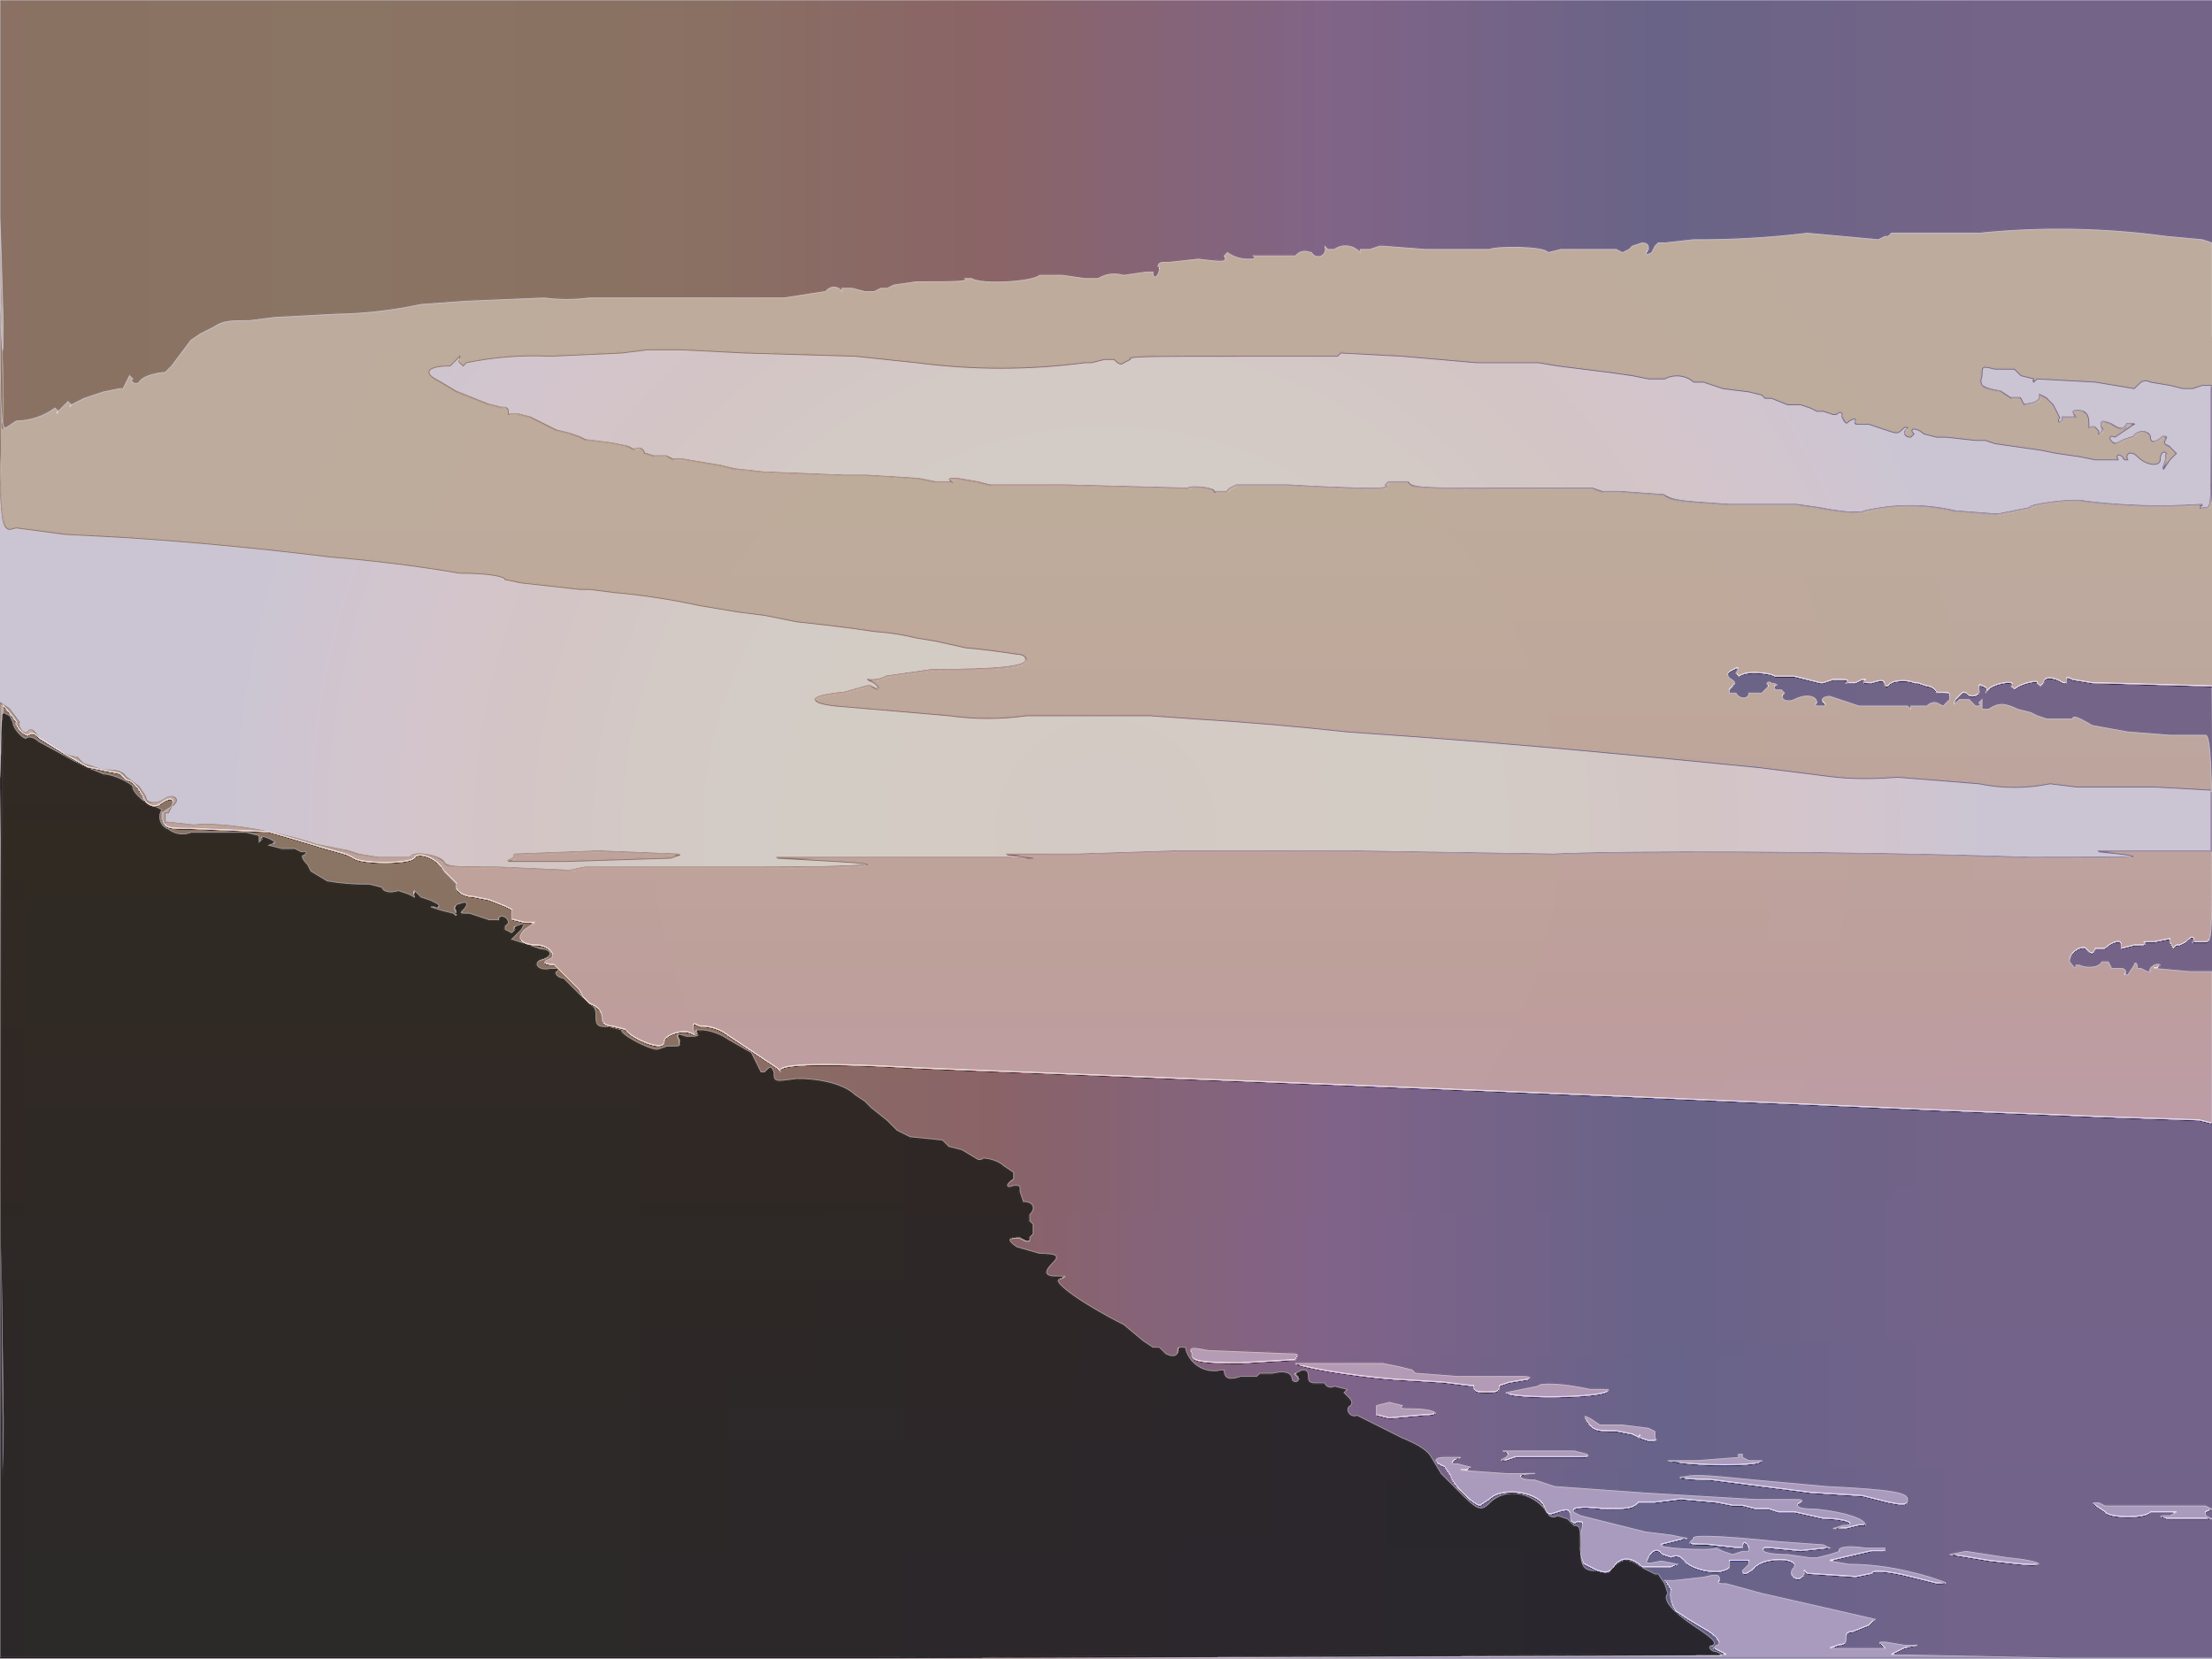
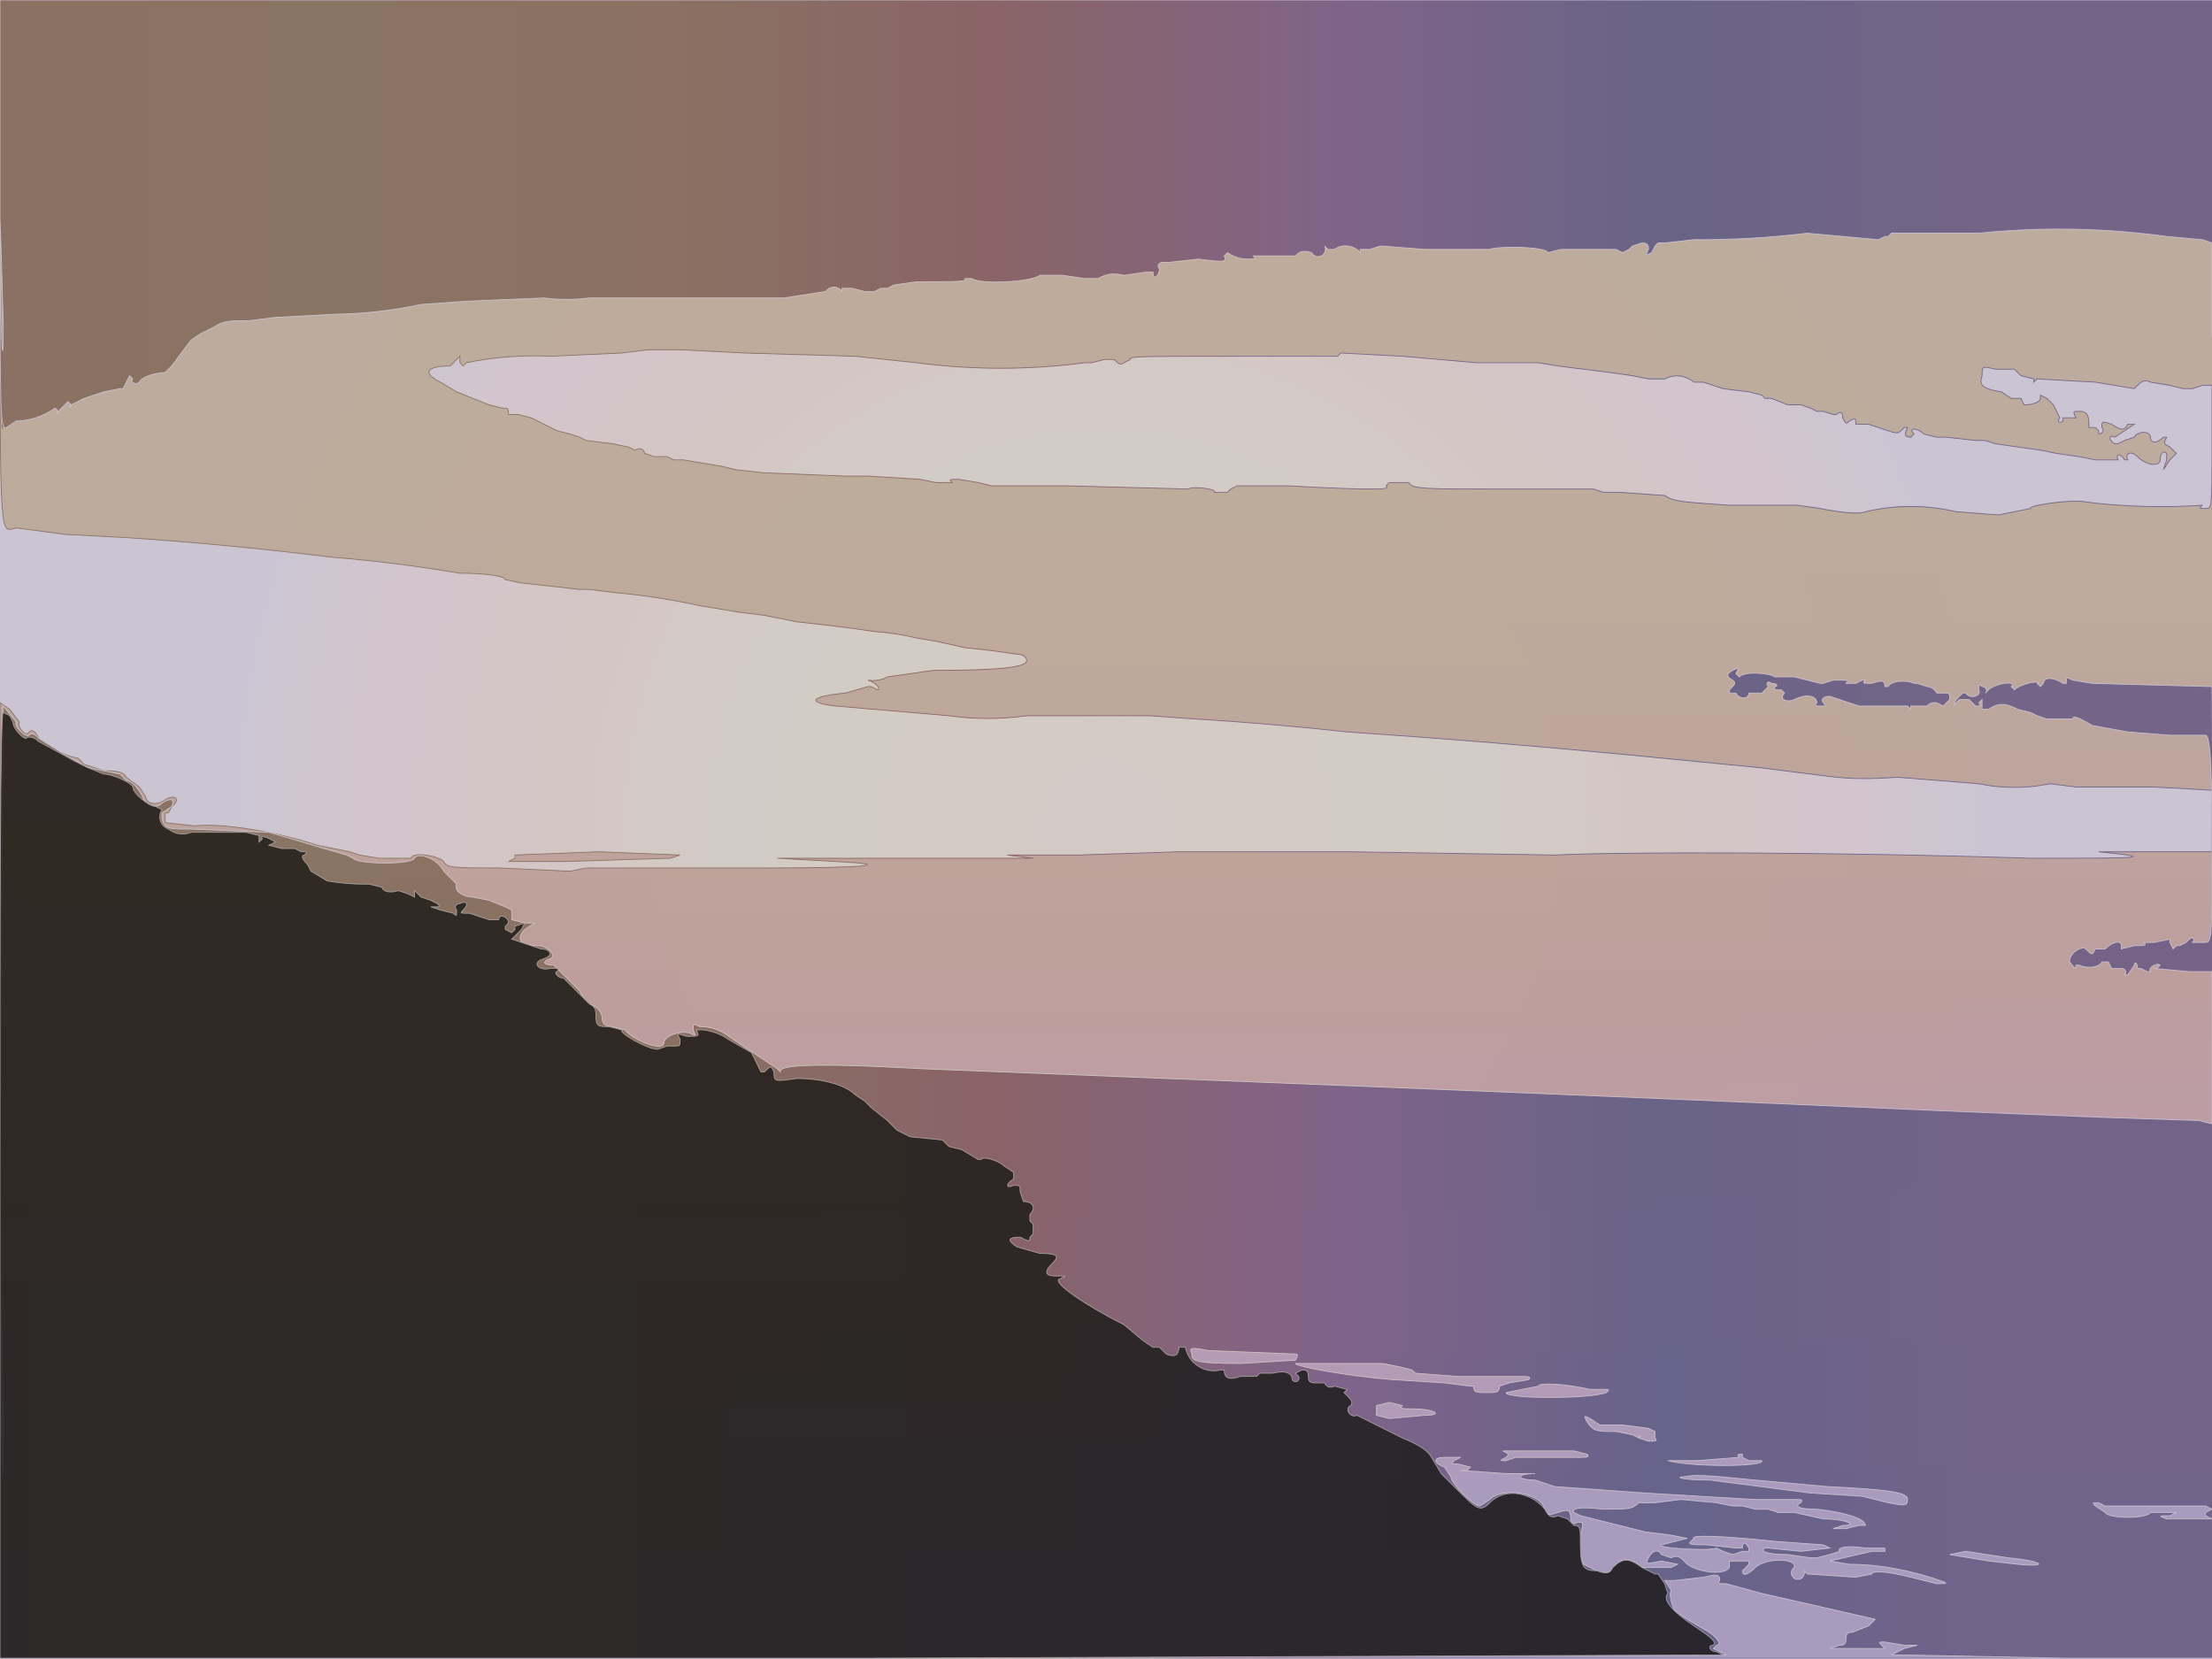
<svg xmlns="http://www.w3.org/2000/svg" id="16282281824-posters-1703551981459" itemscope="" itemtype="/posters" itemid="/+16282281824/posters/1703551981459" viewBox="0 0 683 512" preserveAspectRatio="xMidYMid meet" tabindex="0">
  <g class="radial">
    <radialGradient id="16282281824-posters-1703551981459-radial" gradientUnits="userSpaceOnUse">
      <stop itemprop="radial" stop-color="hsla(18, 11%, 30%, 1.00)" offset="0%" />
      <stop itemprop="radial" stop-color="hsla(28, 15%, 35%, 1.00)" offset="15%" />
      <stop itemprop="radial" stop-color="hsla(28, 14%, 39%, 1.00)" offset="30%" />
      <stop itemprop="radial" stop-color="hsla(22, 11%, 40%, 1.00)" offset="45%" />
      <stop itemprop="radial" stop-color="hsla(0, 5%, 43%, 1.00)" offset="60%" />
      <stop itemprop="radial" stop-color="hsla(326, 3%, 44%, 1.00)" offset="75%" />
      <stop itemprop="radial" stop-color="hsla(264, 4%, 46%, 1.00)" offset="90%" />
    </radialGradient>
    <radialGradient id="16282281824-posters-1703551981459-radial-background" gradientUnits="userSpaceOnUse">
      <stop stop-color="hsla(18, 13%, 80%, 1)" offset="0%" />
      <stop stop-color="hsla(28, 15%, 80%, 1)" offset="15%" />
      <stop stop-color="hsla(28, 14%, 80%, 1)" offset="30%" />
      <stop stop-color="hsla(22, 13%, 80%, 1)" offset="45%" />
      <stop stop-color="hsla(0, 13%, 80%, 1)" offset="60%" />
      <stop stop-color="hsla(326, 13%, 80%, 1)" offset="75%" />
      <stop stop-color="hsla(264, 13%, 80%, 1)" offset="90%" />
    </radialGradient>
    <radialGradient id="16282281824-posters-1703551981459-radial-light" gradientUnits="userSpaceOnUse">
      <stop stop-color="hsla(18, 11%, 66%, 1)" offset="0%" />
      <stop stop-color="hsla(28, 15%, 66%, 1)" offset="15%" />
      <stop stop-color="hsla(28, 14%, 66%, 1)" offset="30%" />
      <stop stop-color="hsla(22, 11%, 66%, 1)" offset="45%" />
      <stop stop-color="hsla(0, 5%, 66%, 1)" offset="60%" />
      <stop stop-color="hsla(326, 3%, 66%, 1)" offset="75%" />
      <stop stop-color="hsla(264, 4%, 66%, 1)" offset="90%" />
    </radialGradient>
    <radialGradient id="16282281824-posters-1703551981459-radial-regular" gradientUnits="userSpaceOnUse">
      <stop stop-color="hsla(18, 11%, 44%, 1)" offset="0%" />
      <stop stop-color="hsla(28, 15%, 44%, 1)" offset="15%" />
      <stop stop-color="hsla(28, 14%, 44%, 1)" offset="30%" />
      <stop stop-color="hsla(22, 11%, 44%, 1)" offset="45%" />
      <stop stop-color="hsla(0, 5%, 44%, 1)" offset="60%" />
      <stop stop-color="hsla(326, 3%, 44%, 1)" offset="75%" />
      <stop stop-color="hsla(264, 4%, 44%, 1)" offset="90%" />
    </radialGradient>
    <radialGradient id="16282281824-posters-1703551981459-radial-bold" gradientUnits="userSpaceOnUse">
      <stop stop-color="hsla(18, 11%, 13%, 1)" offset="0%" />
      <stop stop-color="hsla(28, 15%, 13%, 1)" offset="15%" />
      <stop stop-color="hsla(28, 14%, 13%, 1)" offset="30%" />
      <stop stop-color="hsla(22, 11%, 13%, 1)" offset="45%" />
      <stop stop-color="hsla(0, 5%, 13%, 1)" offset="60%" />
      <stop stop-color="hsla(326, 3%, 13%, 1)" offset="75%" />
      <stop stop-color="hsla(264, 4%, 13%, 1)" offset="90%" />
    </radialGradient>
  </g>
  <g class="vertical">
    <linearGradient id="16282281824-posters-1703551981459-vertical" gradientUnits="userSpaceOnUse" x1="0" x2="0" y1="0" y2="100%">
      <stop itemprop="vertical" stop-color="hsla(20, 12%, 30%, 0.75)" offset="0%" />
      <stop itemprop="vertical" stop-color="hsla(30, 15%, 35%, 0.75)" offset="15%" />
      <stop itemprop="vertical" stop-color="hsla(29, 14%, 39%, 0.75)" offset="30%" />
      <stop itemprop="vertical" stop-color="hsla(19, 11%, 40%, 0.75)" offset="45%" />
      <stop itemprop="vertical" stop-color="hsla(5, 5%, 43%, 0.75)" offset="60%" />
      <stop itemprop="vertical" stop-color="hsla(326, 3%, 44%, 0.75)" offset="75%" />
      <stop itemprop="vertical" stop-color="hsla(264, 4%, 46%, 0.75)" offset="90%" />
    </linearGradient>
    <linearGradient id="16282281824-posters-1703551981459-vertical-background" gradientUnits="userSpaceOnUse" x1="0" x2="0" y1="0" y2="100%">
      <stop stop-color="hsla(20, 12%, 80%, 1)" offset="0%" />
      <stop stop-color="hsla(30, 15%, 80%, 1)" offset="15%" />
      <stop stop-color="hsla(29, 14%, 80%, 1)" offset="30%" />
      <stop stop-color="hsla(19, 11%, 80%, 1)" offset="45%" />
      <stop stop-color="hsla(5, 5%, 80%, 1)" offset="60%" />
      <stop stop-color="hsla(326, 3%, 80%, 1)" offset="75%" />
      <stop stop-color="hsla(264, 4%, 80%, 1)" offset="90%" />
    </linearGradient>
    <linearGradient id="16282281824-posters-1703551981459-vertical-light" gradientUnits="userSpaceOnUse" x1="0" x2="0" y1="0" y2="100%">
      <stop stop-color="hsla(20, 21%, 66%, 1)" offset="0%" />
      <stop stop-color="hsla(30, 21%, 66%, 1)" offset="15%" />
      <stop stop-color="hsla(29, 21%, 66%, 1)" offset="30%" />
      <stop stop-color="hsla(19, 21%, 66%, 1)" offset="45%" />
      <stop stop-color="hsla(5, 21%, 66%, 1)" offset="60%" />
      <stop stop-color="hsla(326, 21%, 66%, 1)" offset="75%" />
      <stop stop-color="hsla(264, 21%, 66%, 1)" offset="90%" />
    </linearGradient>
    <linearGradient id="16282281824-posters-1703551981459-vertical-regular" gradientUnits="userSpaceOnUse" x1="0" x2="0" y1="0" y2="100%">
      <stop stop-color="hsla(20, 12%, 44%, 1)" offset="0%" />
      <stop stop-color="hsla(30, 15%, 44%, 1)" offset="15%" />
      <stop stop-color="hsla(29, 14%, 44%, 1)" offset="30%" />
      <stop stop-color="hsla(19, 11%, 44%, 1)" offset="45%" />
      <stop stop-color="hsla(5, 5%, 44%, 1)" offset="60%" />
      <stop stop-color="hsla(326, 3%, 44%, 1)" offset="75%" />
      <stop stop-color="hsla(264, 4%, 44%, 1)" offset="90%" />
    </linearGradient>
    <linearGradient id="16282281824-posters-1703551981459-vertical-bold" x1="0" x2="0" y1="0" y2="100%">
      <stop stop-color="hsla(20, 12%, 13%, 1)" offset="0%" />
      <stop stop-color="hsla(30, 15%, 13%, 1)" offset="15%" />
      <stop stop-color="hsla(29, 14%, 13%, 1)" offset="30%" />
      <stop stop-color="hsla(19, 11%, 13%, 1)" offset="45%" />
      <stop stop-color="hsla(5, 5%, 13%, 1)" offset="60%" />
      <stop stop-color="hsla(326, 3%, 13%, 1)" offset="75%" />
      <stop stop-color="hsla(264, 4%, 13%, 1)" offset="90%" />
    </linearGradient>
  </g>
  <g class="horizontal">
    <linearGradient id="16282281824-posters-1703551981459-horizontal" x1="0" x2="100%" y1="0" y2="0" gradientUnits="userSpaceOnUse">
      <stop itemprop="horizontal" stop-color="hsla(22, 12%, 31%, 1.00)" offset="0%" />
      <stop itemprop="horizontal" stop-color="hsla(27, 14%, 37%, 1.00)" offset="15%" />
      <stop itemprop="horizontal" stop-color="hsla(23, 11%, 40%, 1.00)" offset="30%" />
      <stop itemprop="horizontal" stop-color="hsla(354, 5%, 43%, 1.00)" offset="45%" />
      <stop itemprop="horizontal" stop-color="hsla(285, 4%, 45%, 1.00)" offset="60%" />
      <stop itemprop="horizontal" stop-color="hsla(244, 6%, 48%, 1.00)" offset="75%" />
      <stop itemprop="horizontal" stop-color="hsla(264, 5%, 40%, 1.00)" offset="90%" />
    </linearGradient>
    <linearGradient id="16282281824-posters-1703551981459-horizontal-background" gradientUnits="userSpaceOnUse" x1="0" x2="100%" y1="0" y2="0">
      <stop stop-color="hsla(22, 12%, 80%, 1)" offset="0%" />
      <stop stop-color="hsla(27, 14%, 80%, 1)" offset="15%" />
      <stop stop-color="hsla(23, 11%, 80%, 1)" offset="30%" />
      <stop stop-color="hsla(354, 5%, 80%, 1)" offset="45%" />
      <stop stop-color="hsla(285, 4%, 80%, 1)" offset="60%" />
      <stop stop-color="hsla(244, 6%, 80%, 1)" offset="75%" />
      <stop stop-color="hsla(264, 5%, 80%, 1)" offset="90%" />
    </linearGradient>
    <linearGradient id="16282281824-posters-1703551981459-horizontal-light" gradientUnits="userSpaceOnUse" x1="0" x2="100%" y1="0" y2="0">
      <stop stop-color="hsla(22, 12%, 66%, 1)" offset="0%" />
      <stop stop-color="hsla(27, 14%, 66%, 1)" offset="15%" />
      <stop stop-color="hsla(23, 11%, 66%, 1)" offset="30%" />
      <stop stop-color="hsla(354, 5%, 66%, 1)" offset="45%" />
      <stop stop-color="hsla(285, 4%, 66%, 1)" offset="60%" />
      <stop stop-color="hsla(244, 6%, 66%, 1)" offset="75%" />
      <stop stop-color="hsla(264, 5%, 66%, 1)" offset="90%" />
    </linearGradient>
    <linearGradient id="16282281824-posters-1703551981459-horizontal-regular" gradientUnits="userSpaceOnUse" x1="0" x2="100%" y1="0" y2="0">
      <stop stop-color="hsla(22, 18%, 44%, 1)" offset="0%" />
      <stop stop-color="hsla(27, 18%, 44%, 1)" offset="15%" />
      <stop stop-color="hsla(23, 18%, 44%, 1)" offset="30%" />
      <stop stop-color="hsla(354, 18%, 44%, 1)" offset="45%" />
      <stop stop-color="hsla(285, 18%, 44%, 1)" offset="60%" />
      <stop stop-color="hsla(244, 18%, 44%, 1)" offset="75%" />
      <stop stop-color="hsla(264, 18%, 44%, 1)" offset="90%" />
    </linearGradient>
    <linearGradient id="16282281824-posters-1703551981459-horizontal-bold" gradientUnits="userSpaceOnUse" x1="0" x2="100%" y1="0" y2="0">
      <stop stop-color="hsla(22, 12%, 13%, 1)" offset="0%" />
      <stop stop-color="hsla(27, 14%, 13%, 1)" offset="15%" />
      <stop stop-color="hsla(23, 11%, 13%, 1)" offset="30%" />
      <stop stop-color="hsla(354, 5%, 13%, 1)" offset="45%" />
      <stop stop-color="hsla(285, 4%, 13%, 1)" offset="60%" />
      <stop stop-color="hsla(244, 6%, 13%, 1)" offset="75%" />
      <stop stop-color="hsla(264, 5%, 13%, 1)" offset="90%" />
    </linearGradient>
  </g>
-   <g itemprop="animation">
-     <animate href="#16282281824-posters-1703551981459-light" attributeName="stroke-opacity" repeatCount="indefinite" dur="5s" values="0.9;0.0;0.9" />
-     <animate href="#16282281824-posters-1703551981459-regular" attributeName="stroke-opacity" repeatCount="indefinite" dur="2s" values="0.9;0.6;0.9" />
-     <animate href="#16282281824-posters-1703551981459-bold" attributeName="stroke-opacity" repeatCount="indefinite" dur="3s" values="0.9;0.0;0.9" />
-     <animate href="#16282281824-posters-1703551981459-radial-background" attributeName="cx" repeatCount="indefinite" dur="34s" values="0%;33%;100%;0%;100%;0%;" />
-     <animate href="#16282281824-posters-1703551981459-radial-background" attributeName="cy" repeatCount="indefinite" dur="55s" values="0%;100%;33%;100%;66%;0%" />
-     <animate href="#16282281824-posters-1703551981459-vertical-light" attributeName="x1" repeatCount="indefinite" dur="55s" values="0%;33%;100%;0%;133%;0%;" />
-     <animate href="#16282281824-posters-1703551981459-vertical-light" attributeName="y1" repeatCount="indefinite" dur="86s" values="0%;100%;33%;100%;66%;0%" />
-     <animate href="#16282281824-posters-1703551981459-horizontal-regular" attributeName="x1" repeatCount="indefinite" dur="34s" values="0%;100%;66%;0%;33%;133%;0%" />
-     <animate href="#16282281824-posters-1703551981459-horizontal-regular" attributeName="y1" repeatCount="indefinite" dur="55s" values="0%;66%;100%;33%;100%;66%;0%" />
-   </g>
  <rect itemprop="background" width="683" height="512" tabindex="-1" id="16282281824-posters-1703551981459-background" fill-opacity="1" fill="url(#16282281824-posters-1703551981459-radial-background)" />
  <path id="16282281824-posters-1703551981459-light" d="M0 82c0 88 0 82 5 81l15 2 19 1a1107 1107 0 0 1 63 6 462 462 0 0 1 40 5c9 0 14 1 14 2l5 1 18 2h3l8 1a210 210 0 0 1 26 4l12 2 8 1 10 2 9 1 8 1 7 1a77 77 0 0 1 13 2l6 1 9 2a272 272 0 0 1 16 2c2 0 3 1 3 2 0 2-8 3-29 3l-14 2a9 9 0 0 1-6 1c3 1 4 3 3 3l-2-1h-1l-7 2c-11 1-12 3-3 4a13955 13955 0 0 0 35 3 86 86 0 0 0 24 0h38l14 1a954 954 0 0 1 47 4 3008 3008 0 0 1 86 7l41 4 16 2c8 1 13 2 27 1l25 2a54 54 0 0 0 22 0l8 1h24l18 1v19h-35c20 2 11 2-21 2-61-2-126-2-147-1l-63-1h-53l-31 1h-22l8 1h-79l18 1c19 1 10 2-22 2h-55l-5 1-22-1c-14 0-16 0-17-2-2-2-10-3-10-1h-10l-6-1-3-1-10-2c-12-4-29-7-38-6l-9-1v-3h1l1-2c3-2 1-4-2-2s-6 1-6-1l-2-3-4-3c-1-2-4-2-7-2l-6-2-2-2c-3 0-10-4-12-6-1-2-2-3-3-2-1 2-4-2-3-3l-3-4-3-2v295h684V0H0v82m0 0c0 45 1 63 1 41a7380 7380 0 0 0-1-41m200 26-8 1-22 1a104 104 0 0 0-26 2l-1 1-1-1v-2l-1 1-2 2c-7 0-9 2-3 5l5 3 5 2 5 2 4 1c2 0 2 0 2 2-1 1-1 1 0 0h3l4 1 4 2 4 2 4 1 3 1 2 1 8 1 5 1 2 1c2-1 3 0 3 1l3 1h4c-1-1-1-1 0 0l2 1h3l6 1 6 1 4 1 9 1 25 1h7l16 1 5 1h5c-1-1-1-1 2-1l6 1 4 1h23l38 1c1-1 9 0 8 1h4l1-1 2-1h16a613 613 0 0 0 23 1c6 0 8 0 7-1l1-1h6c1 2 5 2 26 2h31l3 1h5l14 1c3 2 6 2 20 3h21l7 1c5 1 12 2 14 1a61 61 0 0 1 28 0l13 1 10-2c-1-1 14-3 17-2a189 189 0 0 0 36 1c-1 1-1 1 1 1s2 0 2-19v-19h-3l-3 1h-3l-4-1-6-1c-2-1-3 0-4 1l-1 1-6-1-6-1-18-1-1 1v-1l-4-1-1-1-1-1h-6c-4-1-4-1-4 2-1 3 0 4 6 5l3 2h3l1 2c3 0 5-1 5-2v-1l2 1 2 2 2 4c-1 1 0 2 1 1v-1h4c-1-2-1-2 1-2 3 0 3 2 3 5h2l1 1v1c1 0 2-1 1-2 0-2 0-2 3-1 3 2 4 2 5 0h2l-6 4c-2-1-2 1 0 2h1l2-1 3-1c1-2 5-2 5 0s2 2 4 0h1c-1 2-1 2 1 3l2 2-2 2-2 3 1-3v-2c-1-1-2 0-2 2s-4 2-7-1c-2-2-4-1-3 1h-1c-1-2-3-2-2 0h-7l-5-1-7-1-5-1-7-1-7-1-3-1h-3l-9-1h-3l-4-1c-2-2-5-2-3 0l-1 1c-2 0-2-1-1-3h-1c-2 2-2 2-5 1l-6-2h-4c0-2 0-2-2-1-1 1-1 1-2-1 0-2-1-2-2-1h-1l-3-1h-2l-2-1-3-1h-4l-5-2h-2l-1-1-4-1-8-1-6-2h-3a8 8 0 0 0-9-1h-5l-5-1-7-1-8-1-8-1-6-1h-19l-23-2-19-1-1 1h-29c-31 0-36 0-35 1l-2 1c-1 1-2 0-3-1h-3l-4 1h-2a199 199 0 0 1-52 0l-19-2-34-1-20-1h-10M0 365c0 81 1 114 1 73a25177 25177 0 0 0-1-73m159-101v1l-2 1h18l32-1 3-1-25-1-26 1" itemprop="light" fill-opacity="0.90" stroke-opacity=".90" stroke-width="0.25px" fill-rule="evenodd" tabindex="-1" fill="url(#16282281824-posters-1703551981459-vertical-light)" stroke="url(#16282281824-posters-1703551981459-horizontal-regular)" />
  <path id="16282281824-posters-1703551981459-regular" d="M0 67c0 61 0 66 2 65l3-2a21 21 0 0 0 12-4l1 1c-1 1 0 1 0 0l2-2 1-1 1 1c-1 1 0 1 0 0l2-1 2-1 6-2 5-1h1l1-2 1-2 1 1c-1 1 1 2 2 1 1-2 6-3 8-3l2-2 3-4 3-4 3-2 4-2c3-2 5-2 11-2l8-1 19-1a134 134 0 0 0 26-3l14-1 24-1a55 55 0 0 0 14 0h60l13-2a3 3 0 0 1 5 0v-1h3l4 1h3l2-1h2l2-1 7-1c12 0 16 0 15-1h2c3 2 19 1 21-1h7l7 1h4c2-1 4-2 8-1l7-1h2c0 3 2 1 2-1-1-1 0-2 1-2h2l9-1c8 1 9 1 8-1l1-1a11 11 0 0 0 6 2c2 0 3 0 2-1h13c1-1 2-2 5-1a2 2 0 0 0 4-2l1 1h2a6 6 0 0 1 8 1v-1h3l3-1h1l13 1h20c2-1 17-1 18 1l4-1h17l2 1 2-1 1-1 3-1c2 0 2 1 2 2-1 2-1 2 1 1l1-2 1-1h2l9-1a273 273 0 0 0 35-2l22 2 2-1h1l1-1h27a244 244 0 0 1 58 1l11 1 3 1v29l1-38V0H0v67m0 0c0 37 1 52 1 33a4849 4849 0 0 0-1-33m535 140c-2 1-2 2 0 3 1 1 1 1-1 3v1h2c1 2 4 2 4 0h4l1-1 1-1c-1-1 0-2 1-1 2 0 2 1 1 1v1h2l1 1c-2 2 1 3 3 2 4-2 7-1 7 1-1 1 0 1 1 1 2 0 2 0 1-1s0-2 2-2l3 1 3 1 3 1h15l1 1v-1h5a3 3 0 0 1 3-1l2 1 2-2c0-2 0-2-2-2h-2s-1-2-3-2l-3-1h-1c-2-1-7-1-8 1h-1c0-2-1-2-4-1-3 0-3 0-2-1h-1l-2 1h-3c1-1 1-1-4-1l-3 1h-1l-8-2h-6c-1-1-9-2-11 0l-1-1c1-2 1-2-1-1m96 4-1 1-1-1c1-1-5 0-7 2l-1-1c2-2-5-1-7 1l-1 1c1-1 0-2-1-2-1-1-1 0-1 1 1 2-3 3-4 1h-1l-1 1-1 1c-1 2-1 2 1 0h3l2 2c1 0 2 0 1-1l1-1v3h2c3-2 5-2 9 0l4 1 2 1 3 1h8c0-1 1-1 6 2l11 2 13 1h11c1 0 2 4 2 32 0 30 0 32-2 32h-4c1-1 0-2-1-1l-1 1-2 1h-1l-1 1-1-2v-1l-5 1h-3c1 1 0 1-3 1l-4 1v-1c0-2-3-1-5 1h-3c-1 2-1 2-3 0-1-1-5 1-5 4 1 1 2 3 2 1h1c2 1 6 1 7-1h2l1 2h3c1 0 2 1 1 2h1l2-3c0-1 1-1 1 1h1l2 1h1c-1-1 2-3 3-2l-1 1h-1l11 1h7v47l-4-1-30-1-49-2a45643 45643 0 0 0-240-10l-75-3c-36-2-45-1-44 1l-1-1-3-2-3-2-3-2-6-4a14 14 0 0 0-9-3c-2-1-2-1-2 1 1 2 1 2-1 1-3-1-8 1-8 3 0 3-10-1-12-4l-4-1c-2 0-3-1-3-2 0-2-1-4-4-5l-2-2-1-2-2-2-2-2-2-2-2-2c-3 0-4-1-1-2 2-1-1-4-4-4-5 0-7-2-4-5l3-2h-3l-4-1v-3l-2-1-5-2-5-1c-3 0-6-2-5-4l-1-1-3-3c-2-4-8-6-9-4s-17 2-19 0l-2-1-7-2-10-3-7-2-24-1c-7 0-8 0-9-3v-2l3-2c1-2 0-3-3-1-2 2-5 1-6-2-1-2-3-5-5-5l-2-2-5-1-5-1-7-4-8-5c-1-1-2-2-3-1s-5-3-4-4l-4-5-1 147v147h267l266-1-2-1-2-1 1-1c2 0 0-3-4-5l-5-3-3-2c-1 0-3-5-2-7l-2-3h3l9-1c4-1 5-1 5 1-1 1 0 1 2 1l11 3 22 5 13 3-2 2-5 2c-2 0-2 1-2 2 0 2-1 2-2 2l-3 1h17l-1-1c-1-1-1-1 1-1l6 1h4l-4 1-4 2h4l50 1h46V362l-1-150-37-1-6-1c-2-1-2-1-2 1h-1c-3-2-6-2-6 0M0 365c0 81 1 114 1 74a25007 25007 0 0 0-1-74m368 53c0 2 0 3 15 3l17-1c1-2 1-2-2-2l-25-1c-5-1-6-1-5 1m32 3c0 1 17 4 30 5l16 1 8 1h1c0 2 1 2 4 2s4 0 4-2l3-1 6-1c1-1 0-1-4-1h-18l-13-1-1-1-4-1-5-1h-27m75 7-5 1-5 1c0 2 26 2 31 0 1-1 1-1-1-1h-4c-9-2-16-2-16-1m-50 6v3l4 1 11-1c6 0 3-2-4-2-3 0-4 0-3-1l-4-1-4 1m65 5c2 3 3 3 9 3l5 1 2 1c0-1 1-1 0 0l3 1c2 0 3 0 2-1v-2l-2-1-8-1h-7l-3-2c-2-1-2-1-1 1m-26 9c2 1 2 1 1 2-2 1-2 1 0 1l3-1h19c3 0 4 0 3-1l-4-1h-22m-18 2c-4 0-3 2 0 3l2 3c0 2 7 9 9 9l3-2c4-4 16-2 17 3 1 2 1 2 4 1s4-1 4 2c0 1 1 2 2 1 2 0 2 0 1 4a14 14 0 0 0 1 9l4 2c3 1 4 1 6-2 2-2 5-2 8 1h9l2-1-5-1c-5 1-5 1-4-1s3-3 4-1l3 1c2-1 3 0 4 1 2 3 12 5 14 2v-2h6v1l-2 2c0 2 2 1 4-1 3-3 13-3 12 0a2 2 0 1 0 3 1l1 1 15 1 5-1c0-1 4-1 12 1l8 2c4 0 4 0-2-2-10-3-18-4-25-4l-6-1 13-3h4v-1h-6c-6-1-9 0-8 1l-3 1-4 1h-2l-7-1c-6 0-9-1-7-2h1l10 1 9-1-2-1-14-1c-19-2-27-2-26-1l-1 1c-1 1 1 1 5 1l9 1h2c0-2 1-2 2 0v1h-2l-3 1-3-1-2-1c-2 1-19 0-17-1l4-1 4-1-5-1-8-1-20-5-2-1c-1-1 1-2 9-1 8 0 9 0 11-2h5l8-1 11 1 5 1h3l4 1h4l3 1h5l9 2c7 0 11 2 6 2l-3 1h4l4-1h2c0-2-6-4-15-5-6 0-7-1-5-2 1-1 0-1-2-1h-12l-34-2-28-2-6-2c-6 0-6-2 0-2h-9l-14-1h2l1-1-4-1c-2 0-2 0-1-1l2-1h-5m91 0-13 1h-9c7 2 30 2 29 0h-4l-2-1v-1c-1 0-2 0-1 1m-17 6c-3 0-1 1 8 1l31 4 16 1 4 1 4 1c5 1 6 1 6-1s-4-3-25-4l-22-2c-11-1-18-2-22-1m127 9 3 2c1 2 13 2 14 0h8l-2 1c-3 0-4 0-1 1h14l-2-1v-1l2-1-2-1h-31l-2-1c-2 0-2 0-1 1m-45 15 6 1 6 1 9 1c10 1 8-1-3-2l-13-2-5 1" itemprop="regular" fill-opacity="0.90" stroke-opacity=".90" stroke-width="0.25px" fill-rule="evenodd" tabindex="-1" fill="url(#16282281824-posters-1703551981459-horizontal-regular)" stroke="url(#16282281824-posters-1703551981459-radial-background)" />
  <path id="16282281824-posters-1703551981459-bold" d="M0 365v147h266l266-1-2-1c-2 0-3-2-1-2 1-1 0-2-6-6s-10-8-8-10l-1-3-2-3h-1l-4-2c-4-3-6-3-9 0-1 2-2 2-5 1-4 0-5-1-5-8 0-5 0-6-2-6l-2-2-3-1c-2 1-3 0-4-2-4-5-12-7-17-2-3 3-4 2-10-4l-5-5-3-5c-1-2-4-4-9-6l-10-5-4-2c-2 1-4-2-2-3 1-1 0-2-1-3l-1-1 1-1-4-1a2 2 0 0 1-3-1h-3c-2 0-2-1-2-2 0-2-1-2-2-2l-2 1 1 1a1 1 0 1 1-2 1c0-2-2-3-6-2h-4l-1 1h-5c-3 1-5 1-5-2h-1a9 9 0 0 1-11-7h-2c0 3-2 3-4 2l-2-2h-2l-3-2-6-5c-12-6-22-13-20-14l2-1h-3c-3 0-4-1-1-4 2-2 2-3-4-3l-7-2c-3-2-3-3 1-3l2 1h1v-1l1-1v-3l-1-1v-2c2-2 1-4-2-4l-1-3c0-2 0-2-2-2-2 1-3 0 0-2v-2l-3-2c-2-2-7-3-7-2h-1l-5-3-4-1-2-2-10-1-4-2-3-3-5-4-2-2-3-2c-3-3-10-5-18-5-7 1-7 1-7-2-1-2-1-2-3 0h-1l-3-6-7-4a17 17 0 0 0-8-3h-2c1 2 1 2-3 2-3-1-3-1-2 1 0 2 0 2-2 2h-2l-3 1c-3 0-12-5-11-6l-4-1c-3 0-4 0-4-3 0-2 0-3-2-4l-2-2-1-1-2-2-3-3c-2 0-3-2-2-2 1-1 0-1-2-1-4 1-6-2-2-3 3-1 2-3-1-3l-6-2-3-1 3-3 1-2-3 1v1l-1 1-2-1v-1l1-1c0-2-3-3-3-1h-3l-6-2c-3 0-3 0-2-1 2-2 1-3-1-2-1 0-2 1-1 2 0 2 0 2-1 1l-4-1-3-1h1c2 0 2 0 1-1l-2-1-3-1-2-2v2l-2-1-3-1c-3 1-5 0-5-1l-4-1a68 68 0 0 1-13-1l-5-3-1-2c-2-2-2-3-1-3 1-1 1-1-1-1l-2-1h-4l-4-1 2-1c2 1 2 1 0 0-3-2-5-2-4-1l-1 1v-2l-4-1H59a7 7 0 0 1-7-1 4 4 0 0 1-2-6l-2-1c-2 0-7-4-7-6 0-1-6-4-9-4l-5-2-4-2-11-6c-1-1-3-2-4-1-1 0-4-3-4-5l-1-2-2-1c-1-1-1 65-1 145" itemprop="bold" fill-opacity="0.9" stroke-opacity=".90" stroke-width="0.25px" fill-rule="evenodd" tabindex="-1" fill="url(#16282281824-posters-1703551981459-vertical-bold)" stroke="url(#16282281824-posters-1703551981459-radial-light)" />
-   <defs>
-     <symbol id="16282281824-posters-1703551981459-emboss-light">
-       <use href="#16282281824-posters-1703551981459-light" filter="url(#emboss)" />
-     </symbol>
-     <symbol id="16282281824-posters-1703551981459-emboss-regular">
-       <use href="#16282281824-posters-1703551981459-regular" filter="url(#emboss-straight)" />
-     </symbol>
-     <symbol id="16282281824-posters-1703551981459-emboss-bold">
-       <use href="#16282281824-posters-1703551981459-bold" filter="url(#emboss-opposite)" />
-     </symbol>
-     <filter id="emboss">
-       <feConvolveMatrix kernelMatrix="1.5 0 0                       0 0 0                       0 0 -1.5" />
-     </filter>
-     <filter id="emboss-opposite">
-       <feConvolveMatrix kernelMatrix="0 0 2.5                       0 0 0                      -2.5 0 0" />
-     </filter>
-     <filter id="emboss-straight">
-       <feConvolveMatrix kernelMatrix="0 0  0                       2.5 0 -2.5                       0 0  0" />
-     </filter>
-   </defs>
-   <use tabindex="-1" class="emboss" opacity="0.66" href="#16282281824-posters-1703551981459-emboss-light" />
-   <use tabindex="-1" class="emboss" opacity="0.66" href="#16282281824-posters-1703551981459-emboss-regular" />
-   <use tabindex="-1" class="emboss" opacity="0.66" href="#16282281824-posters-1703551981459-emboss-bold" />
</svg>
